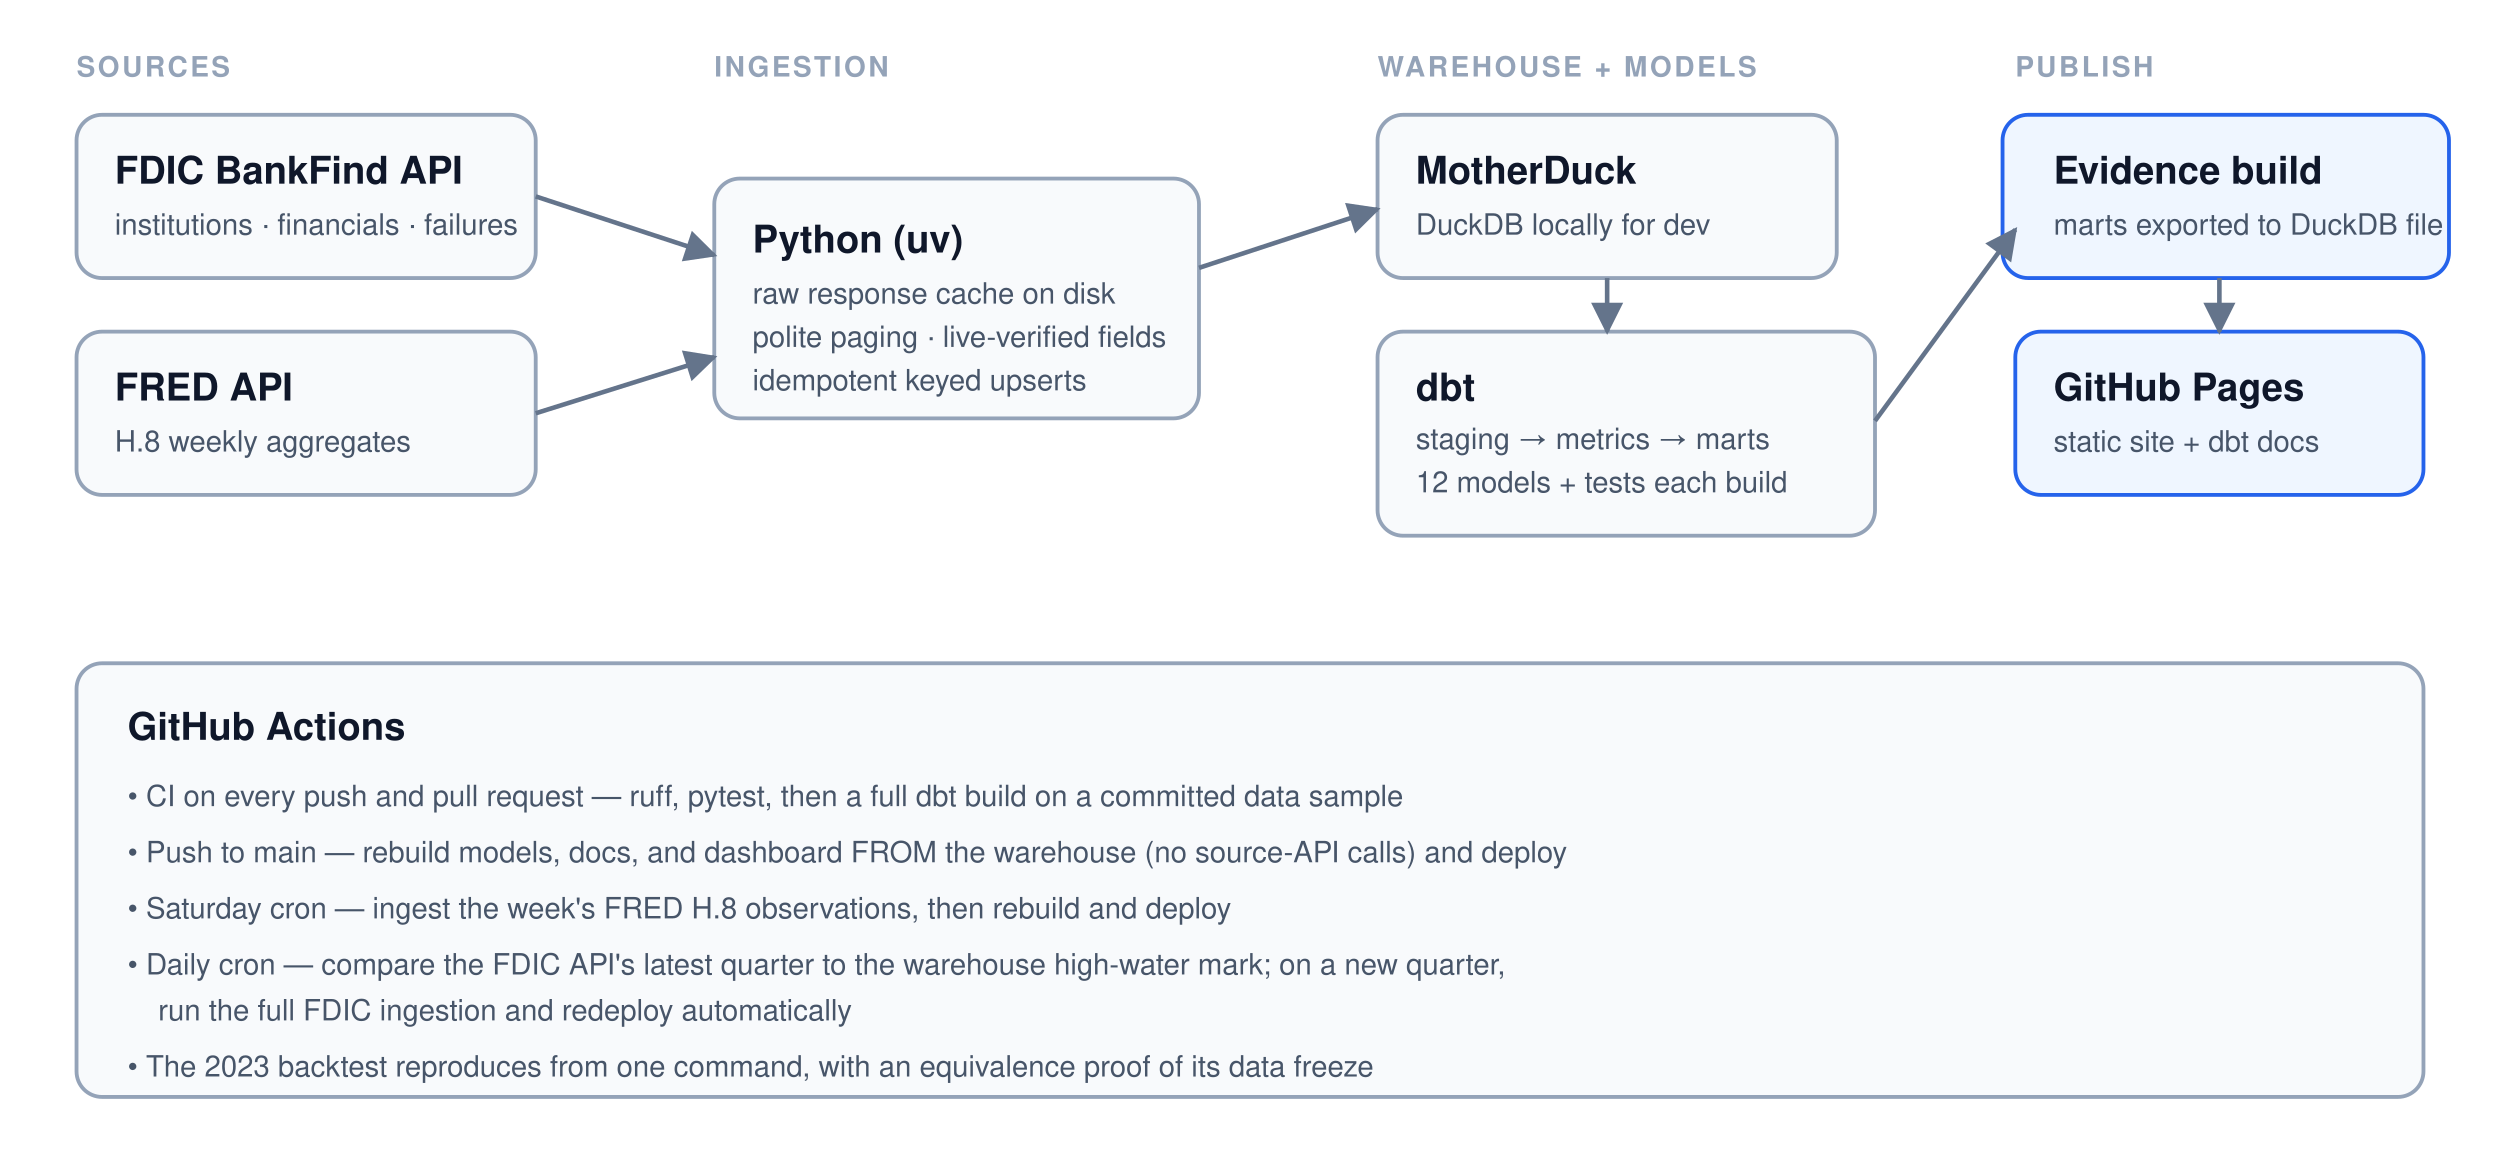
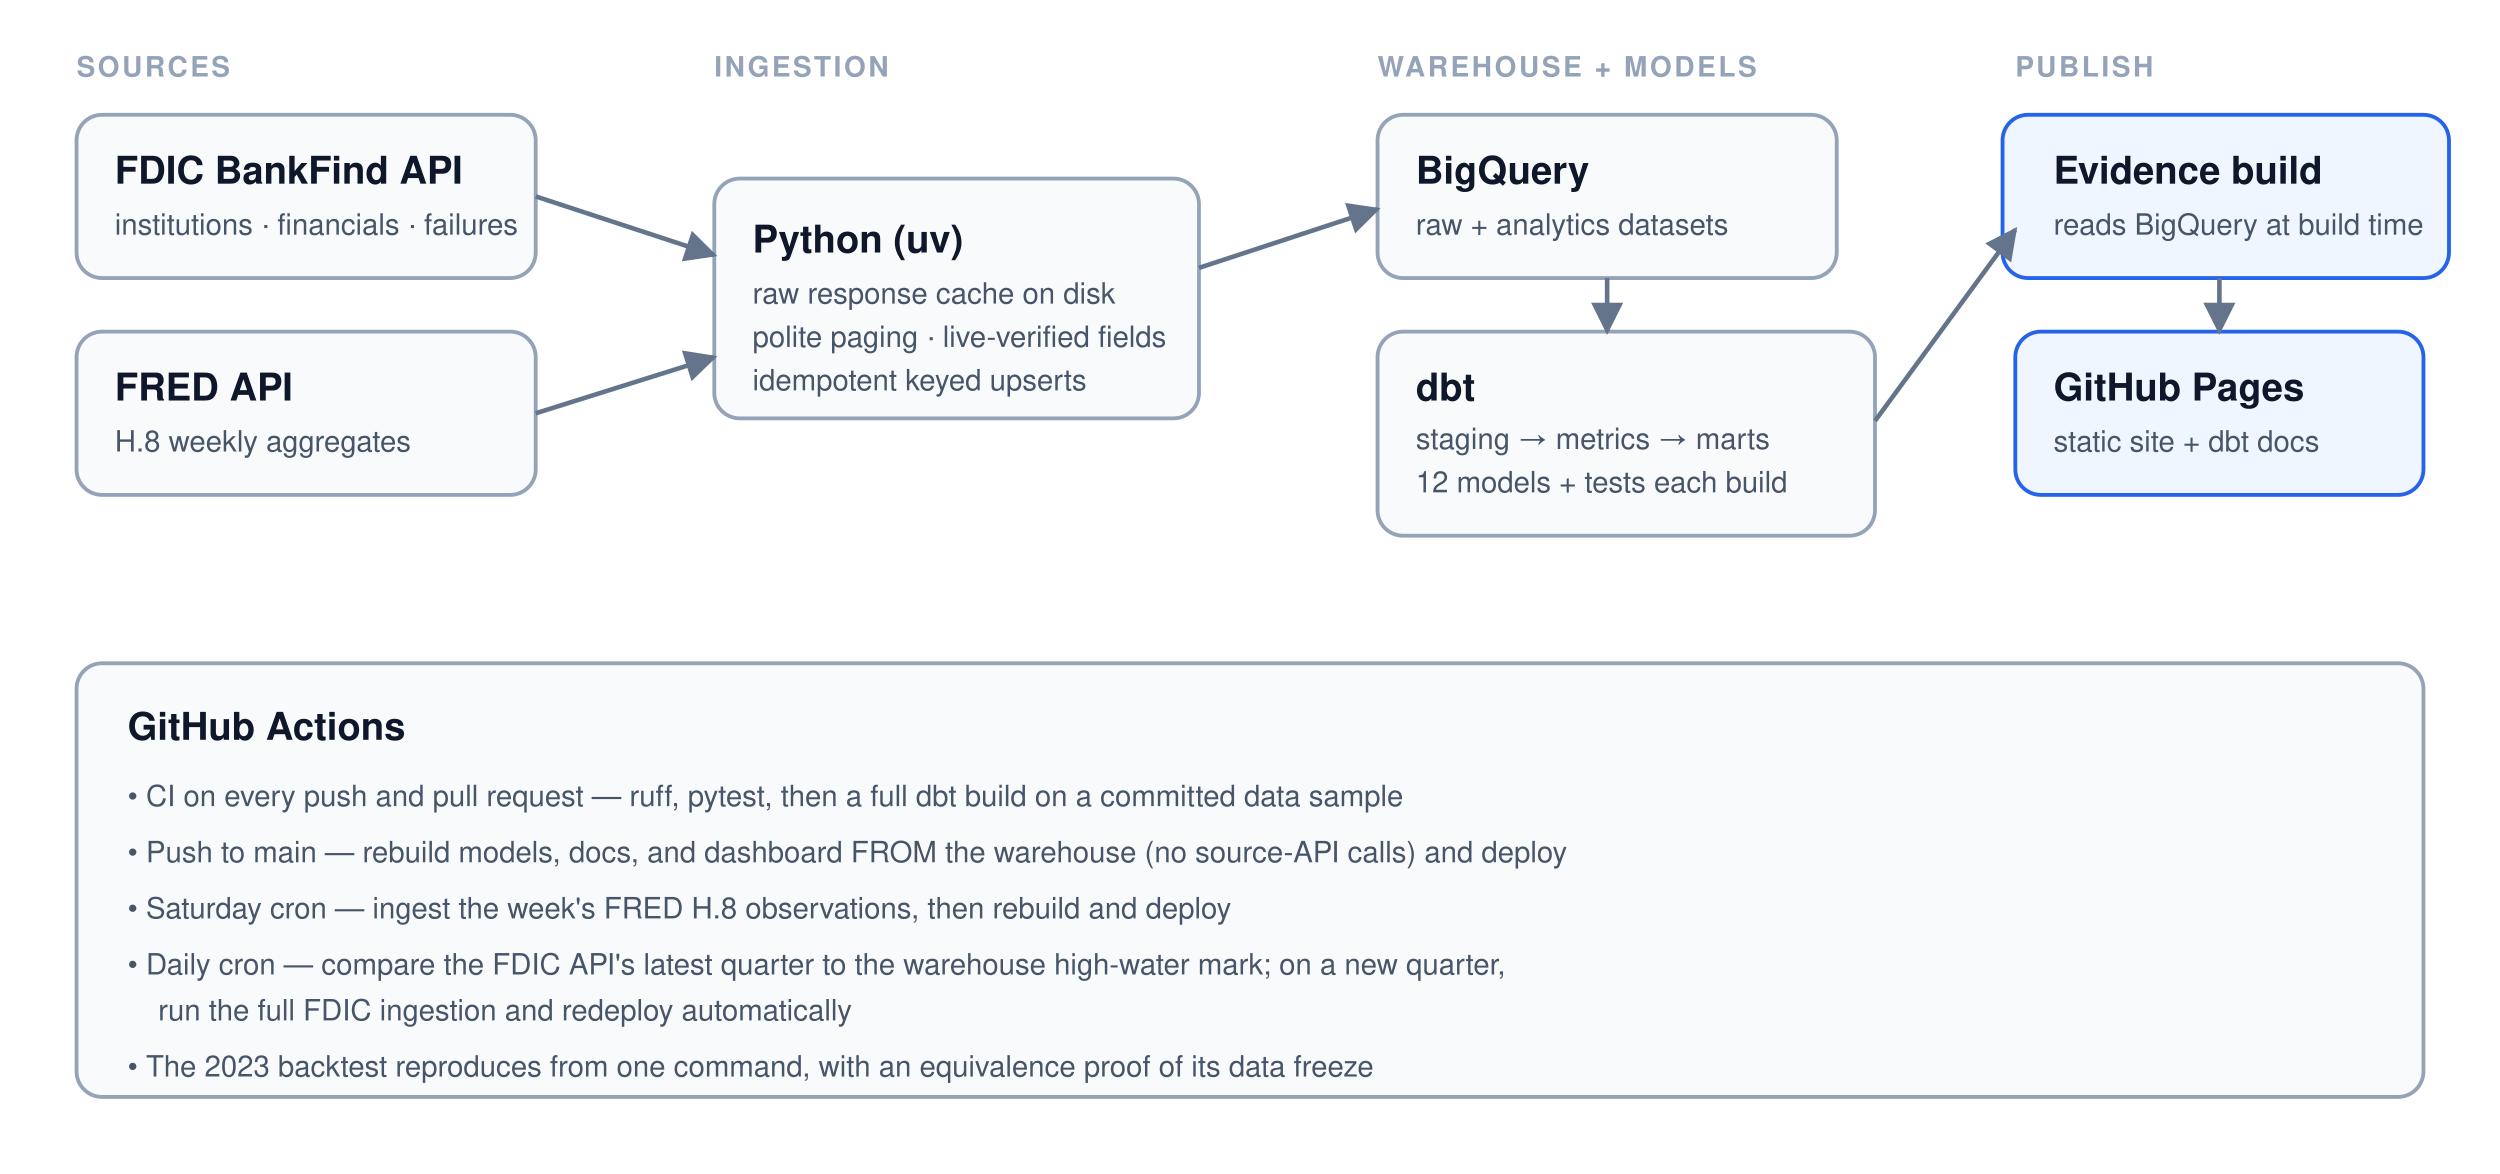
<svg xmlns="http://www.w3.org/2000/svg" viewBox="0 0 980 460" font-family="-apple-system, Segoe UI, Helvetica, Arial, sans-serif">
  <defs>
    <marker id="arr" viewBox="0 0 10 10" refX="9" refY="5" markerWidth="7" markerHeight="7" orient="auto-start-reverse">
      <path d="M 0 0 L 10 5 L 0 10 z" fill="#64748b" />
    </marker>
  </defs>
  <style>
    .box { fill: #f8fafc; stroke: #94a3b8; stroke-width: 1.5; rx: 10; }
    .accent { fill: #eff6ff; stroke: #2563eb; }
    .title { font-size: 15px; font-weight: 600; fill: #0f172a; }
    .sub { font-size: 11.5px; fill: #475569; }
    .flow { stroke: #64748b; stroke-width: 1.8; fill: none; marker-end: url(#arr); }
    .lane { font-size: 11px; fill: #94a3b8; font-weight: 600; letter-spacing: 1px; }
  </style>
  <text x="30" y="30" class="lane">SOURCES</text>
  <rect class="box" x="30" y="45" width="180" height="64" rx="10" />
  <text x="45" y="72" class="title">FDIC BankFind API</text>
  <text x="45" y="92" class="sub">institutions · financials · failures</text>
  <rect class="box" x="30" y="130" width="180" height="64" rx="10" />
  <text x="45" y="157" class="title">FRED API</text>
  <text x="45" y="177" class="sub">H.8 weekly aggregates</text>
  <text x="280" y="30" class="lane">INGESTION</text>
  <rect class="box" x="280" y="70" width="190" height="94" rx="10" />
  <text x="295" y="99" class="title">Python (uv)</text>
  <text x="295" y="119" class="sub">raw response cache on disk</text>
  <text x="295" y="136" class="sub">polite paging · live-verified fields</text>
  <text x="295" y="153" class="sub">idempotent keyed upserts</text>
  <text x="540" y="30" class="lane">WAREHOUSE + MODELS</text>
  <rect class="box" x="540" y="45" width="180" height="64" rx="10" />
-   <text x="555" y="72" class="title">MotherDuck</text>
-   <text x="555" y="92" class="sub">DuckDB locally for dev</text>
+   <text x="555" y="72" class="title">BigQuery</text>
+   <text x="555" y="92" class="sub">raw + analytics datasets</text>
  <rect class="box" x="540" y="130" width="195" height="80" rx="10" />
  <text x="555" y="157" class="title">dbt</text>
  <text x="555" y="176" class="sub">staging → metrics → marts</text>
  <text x="555" y="193" class="sub">12 models + tests each build</text>
  <text x="790" y="30" class="lane">PUBLISH</text>
  <rect class="box accent" x="785" y="45" width="175" height="64" rx="10" />
  <text x="805" y="72" class="title">Evidence build</text>
-   <text x="805" y="92" class="sub">marts exported to DuckDB file</text>
+   <text x="805" y="92" class="sub">reads BigQuery at build time</text>
  <rect class="box accent" x="790" y="130" width="160" height="64" rx="10" />
  <text x="805" y="157" class="title">GitHub Pages</text>
  <text x="805" y="177" class="sub">static site + dbt docs</text>
  <path class="flow" d="M 210 77 L 280 100" />
  <path class="flow" d="M 210 162 L 280 140" />
  <path class="flow" d="M 470 105 L 540 82" />
  <path class="flow" d="M 630 109 L 630 130" />
  <path class="flow" d="M 735 165 L 790 90" />
  <path class="flow" d="M 870 109 L 870 130" />
  <rect class="box" x="30" y="260" width="920" height="170" rx="10" />
  <text x="50" y="290" class="title">GitHub Actions</text>
  <text x="50" y="316" class="sub">• CI on every push and pull request — ruff, pytest, then a full dbt build on a committed data sample</text>
  <text x="50" y="338" class="sub">• Push to main — rebuild models, docs, and dashboard FROM the warehouse (no source-API calls) and deploy</text>
  <text x="50" y="360" class="sub">• Saturday cron — ingest the week's FRED H.8 observations, then rebuild and deploy</text>
  <text x="50" y="382" class="sub">• Daily cron — compare the FDIC API's latest quarter to the warehouse high-water mark; on a new quarter,</text>
  <text x="62" y="400" class="sub">run the full FDIC ingestion and redeploy automatically</text>
  <text x="50" y="422" class="sub">• The 2023 backtest reproduces from one command, with an equivalence proof of its data freeze</text>
</svg>
